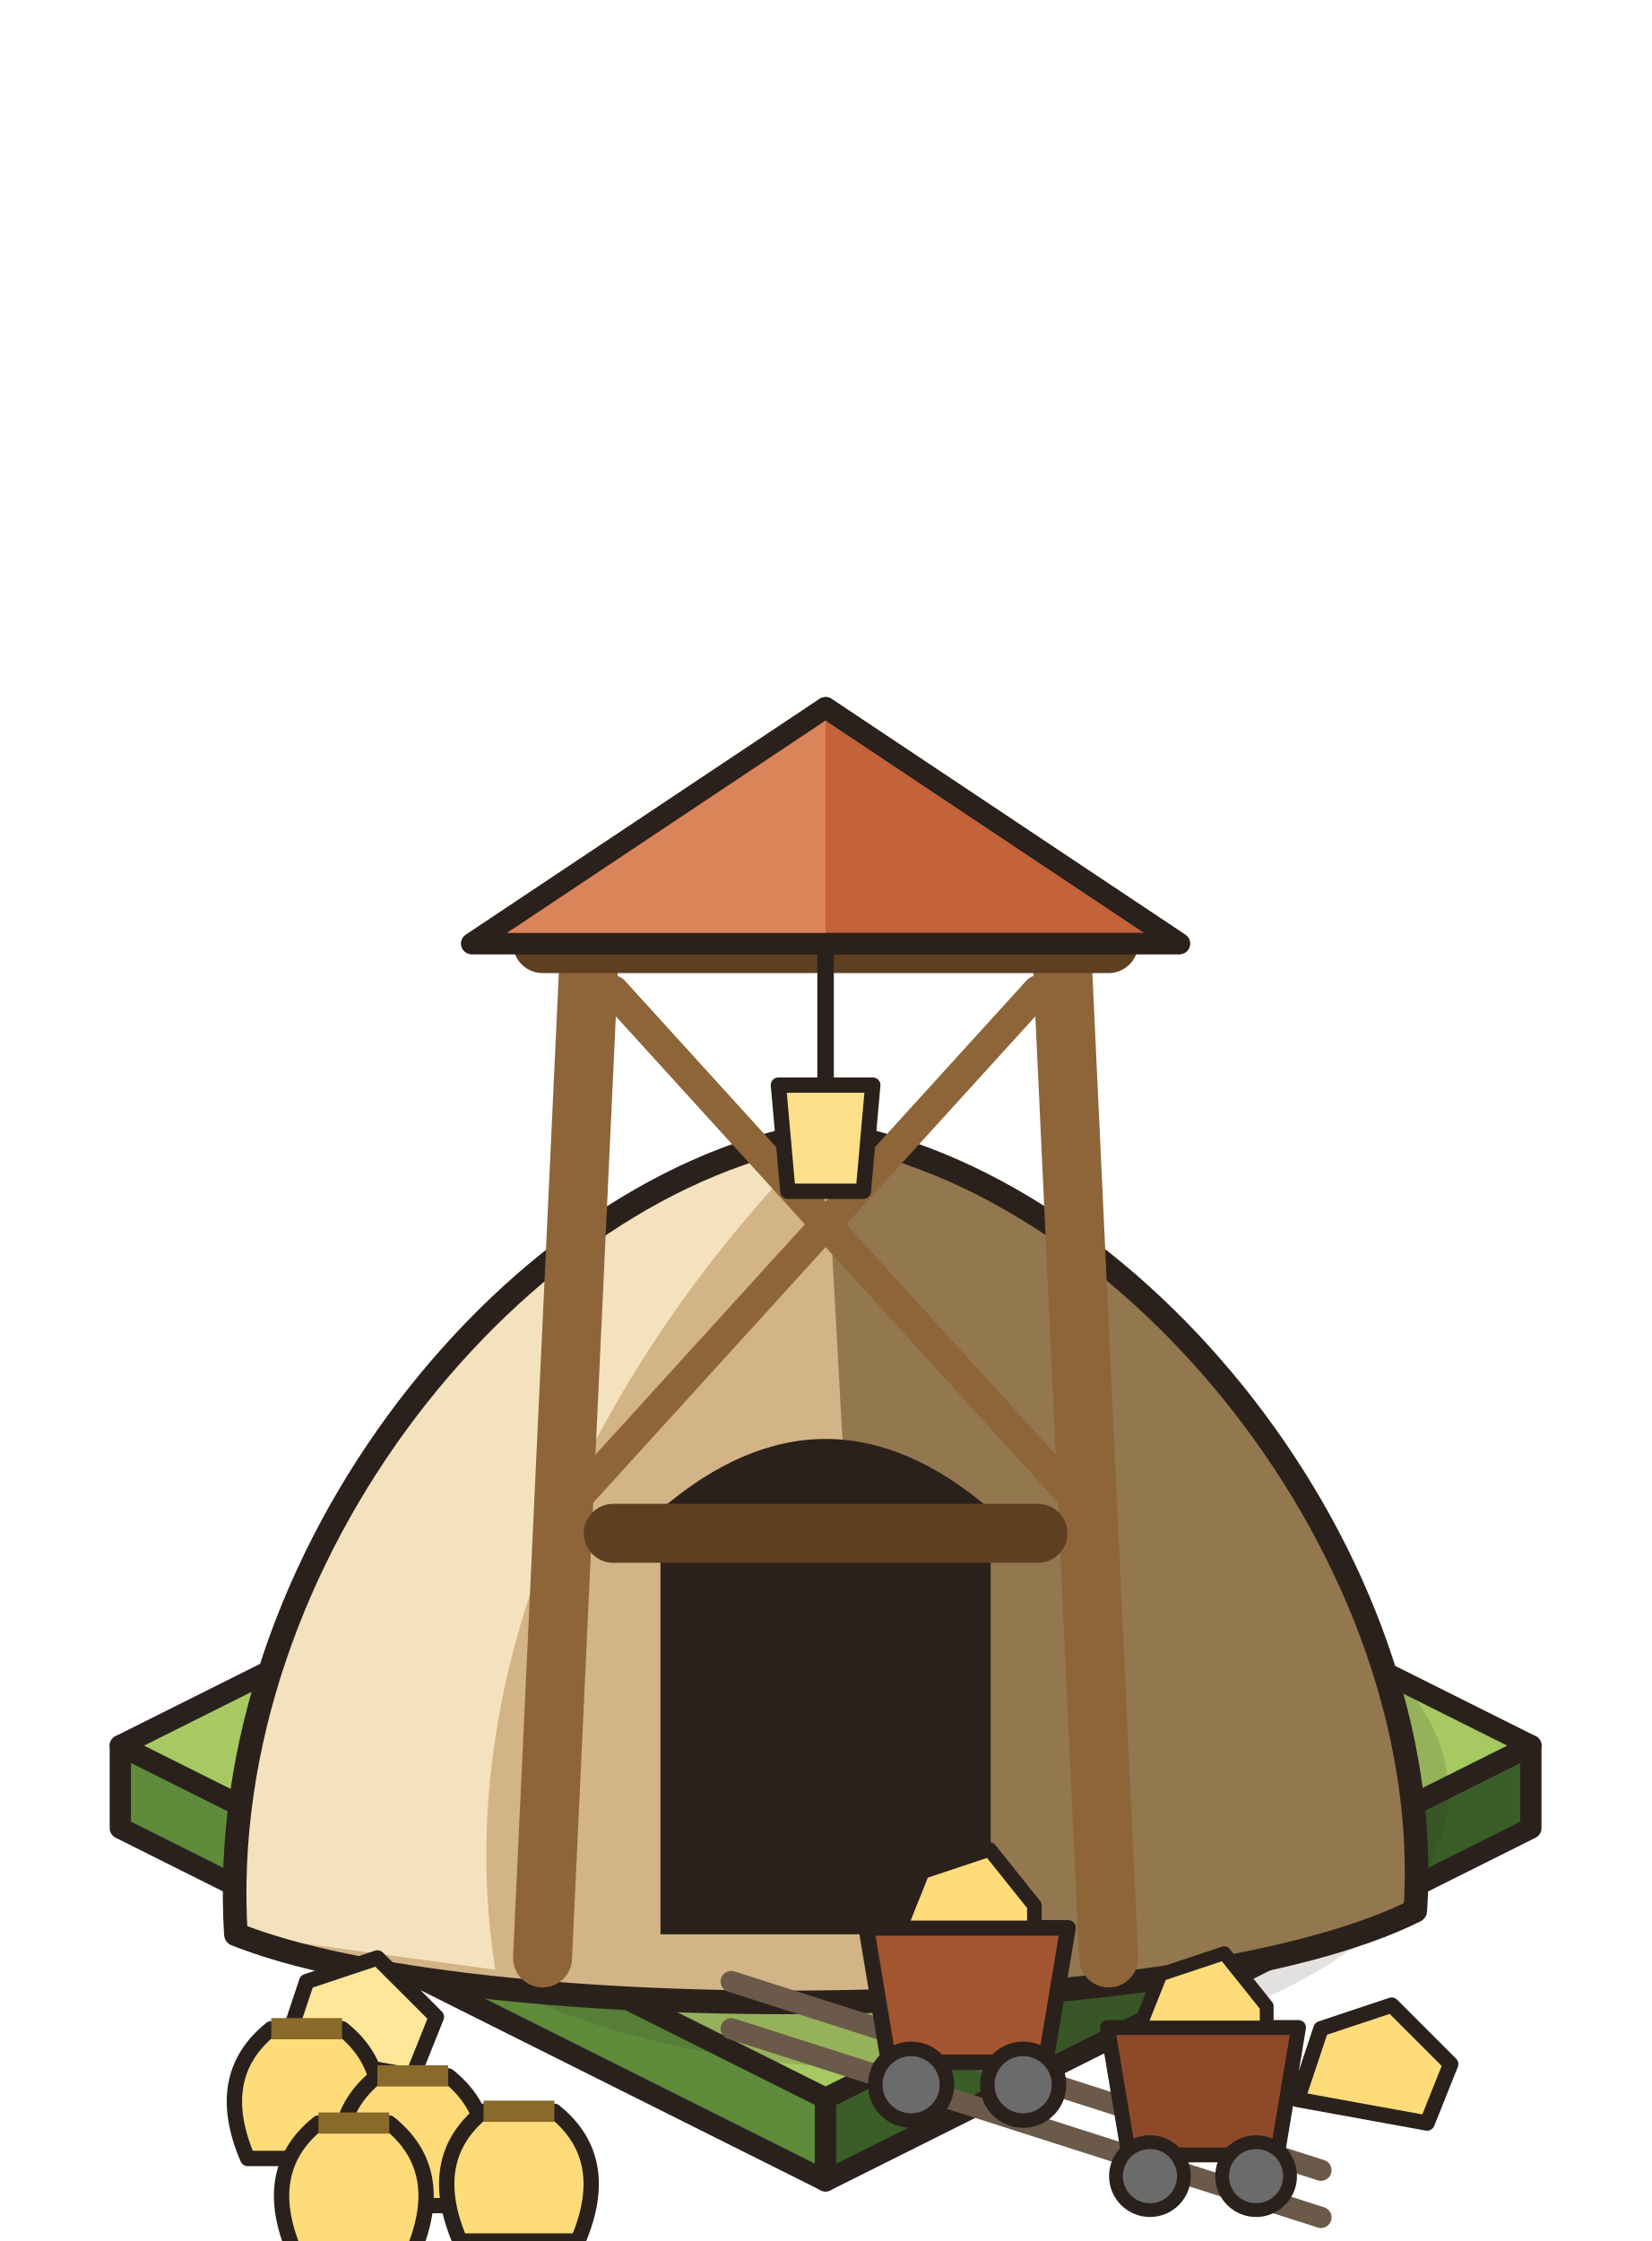
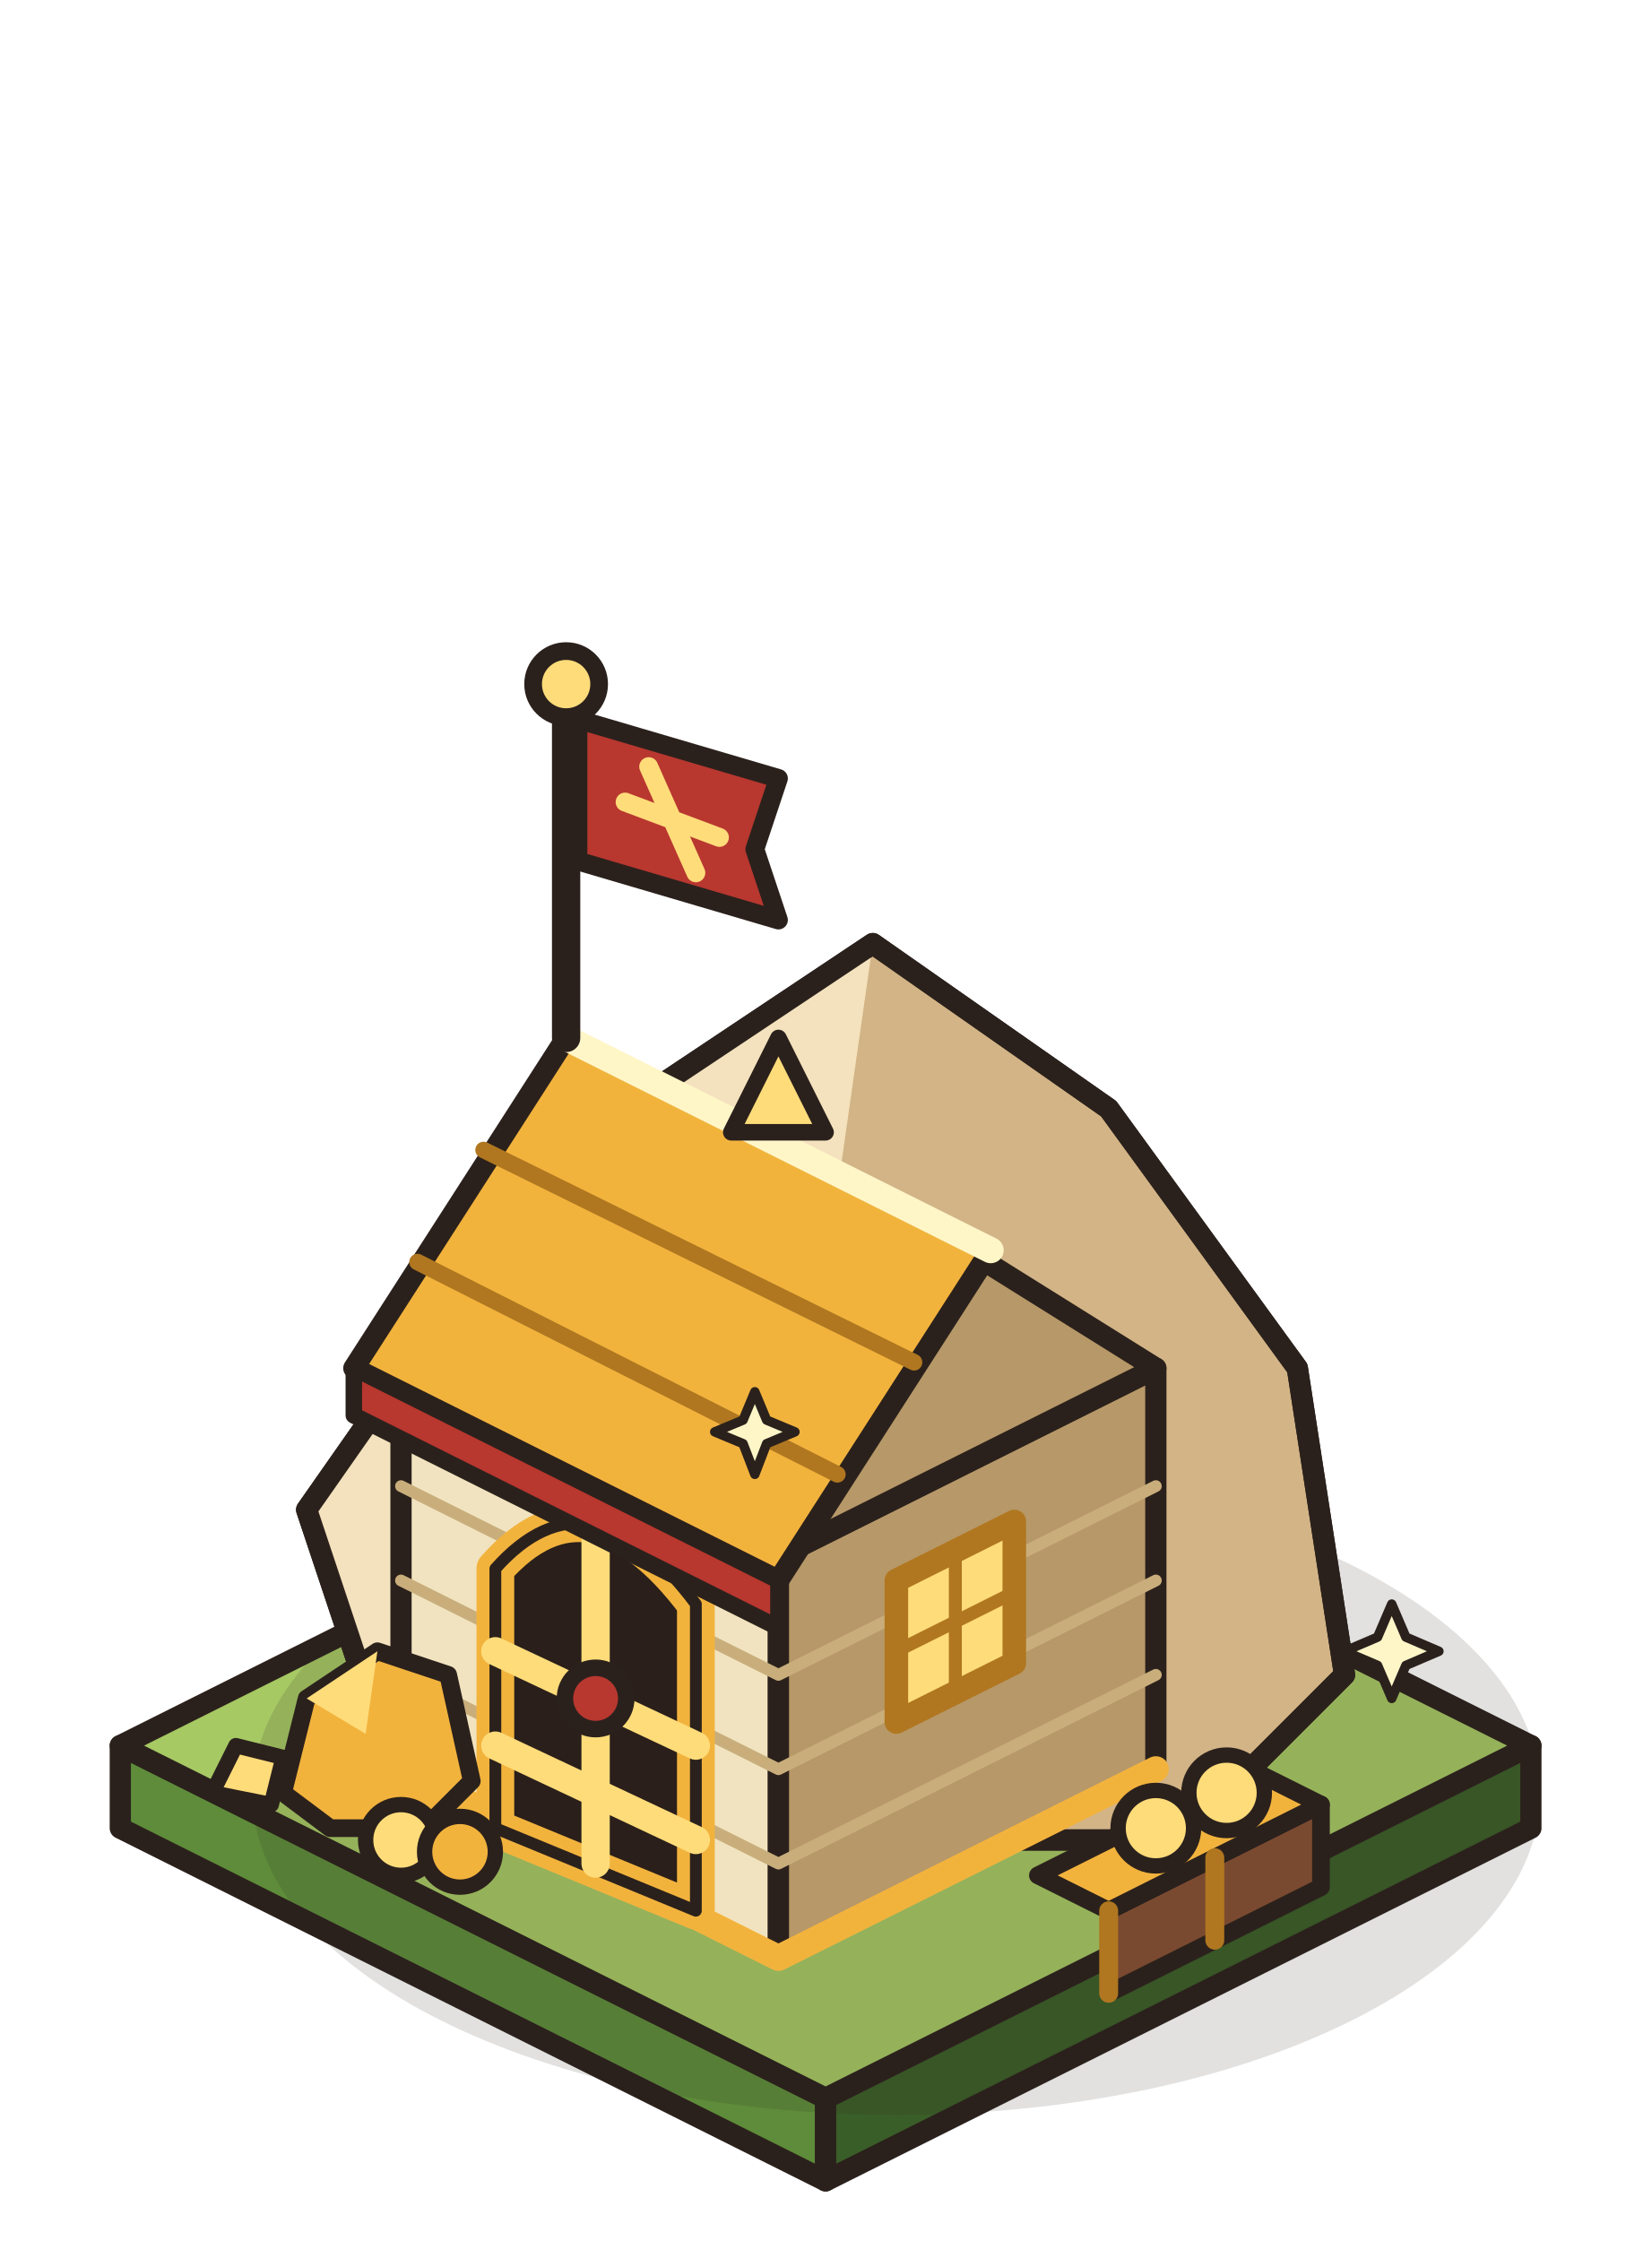
<svg xmlns="http://www.w3.org/2000/svg" viewBox="-70 -122 140 190" width="280" height="380">
  <path d="M-59.8 26L0 55.9L0 62.9L-59.8 33Z" fill="#5E8C3A" stroke="#2B211C" stroke-width="1.8" stroke-linejoin="round" />
  <path d="M59.8 26L0 55.9L0 62.9L59.8 33Z" fill="#3A5E27" stroke="#2B211C" stroke-width="1.8" stroke-linejoin="round" />
  <path d="M0 -3.9L59.8 26L0 55.9L-59.8 26Z" fill="#A6C964" stroke="#2B211C" stroke-width="1.8" stroke-linejoin="round" />
-   <ellipse cx="6" cy="30" rx="46.8" ry="23.4" fill="#2B211C" opacity="0.14" />
-   <path d="M-50 42C-52 10 -26 -22 0 -26C26 -22 52 10 50 40C30 50 -30 50 -50 42Z" fill="#D2B486" />
-   <path d="M0 -26C26 -22 52 10 50 40C36 46 14 47 4 47Z" fill="#93774F" />
-   <path d="M-50 42C-52 10 -26 -22 0 -26C-20 -6 -32 20 -28 45Z" fill="#F4E2BE" />
-   <path d="M-50 42C-52 10 -26 -22 0 -26C26 -22 52 10 50 40C30 50 -30 50 -50 42Z" fill="none" stroke="#2B211C" stroke-width="2" stroke-linejoin="round" />
-   <path d="M-14 42L-14 6Q0 -6 14 6L14 42Z" fill="#2B211C" />
-   <path d="M-24 44L-20 -42M24 44L20 -42" fill="none" stroke="#8E6539" stroke-width="5" stroke-linecap="round" />
-   <path d="M-24 -42L24 -42M-18 8L18 8" fill="none" stroke="#5E3F22" stroke-width="5" stroke-linecap="round" />
-   <path d="M-22 6L18 -38M22 6L-18 -38" fill="none" stroke="#8E6539" stroke-width="2.6" stroke-linecap="round" />
-   <path d="M-30 -42L0 -62L30 -42Z" fill="#C4623A" stroke="#2B211C" stroke-width="1.8" stroke-linejoin="round" />
-   <path d="M-30 -42L0 -62L0 -42Z" fill="#DB8359" />
-   <path d="M-30 -42L0 -62L30 -42Z" fill="none" stroke="#2B211C" stroke-width="1.8" stroke-linejoin="round" />
-   <path d="M0 -42L0 -30" fill="none" stroke="#2B211C" stroke-width="1.4" />
-   <path d="M-4 -30L4 -30L3.2 -21L-3.2 -21Z" fill="#FFE08A" stroke="#2B211C" stroke-width="1.3" stroke-linejoin="round" />
-   <path d="M-8 46L42 62M-8 50L42 66" fill="none" stroke="#6B5A4A" stroke-width="1.8" stroke-linecap="round" />
-   <g class="anim-cart">
-     <g transform="translate(12 50) scale(0.95)">
-       <path d="M-9 -9L9 -9L7 3L-7 3Z" fill="#A3562F" stroke="#2B211C" stroke-width="1.4" stroke-linejoin="round" />
-       <path d="M-6 -9L-4 -14L2 -16L6 -11L6 -9Z" fill="#FFDC7A" stroke="#2B211C" stroke-width="1.3" stroke-linejoin="round" />
-       <circle cx="-5" cy="5" r="3.2" fill="#6B6B6B" stroke="#2B211C" stroke-width="1.3" />
-       <circle cx="5" cy="5" r="3.2" fill="#6B6B6B" stroke="#2B211C" stroke-width="1.3" />
-     </g>
-     <g transform="translate(32 58) scale(0.9)">
-       <path d="M-9 -9L9 -9L7 3L-7 3Z" fill="#8E4A28" stroke="#2B211C" stroke-width="1.4" stroke-linejoin="round" />
-       <path d="M-6 -9L-4 -14L2 -16L6 -11L6 -9Z" fill="#FFDC7A" stroke="#2B211C" stroke-width="1.3" stroke-linejoin="round" />
-       <circle cx="-5" cy="5" r="3.2" fill="#6B6B6B" stroke="#2B211C" stroke-width="1.3" />
-       <circle cx="5" cy="5" r="3.2" fill="#6B6B6B" stroke="#2B211C" stroke-width="1.3" />
-     </g>
-   </g>
-   <path d="M40 56L42 50L48 48L53 53L51 58Z" fill="#FFDC7A" stroke="#2B211C" stroke-width="1.3" stroke-linejoin="round" />
-   <path d="M-46 52L-44 46L-38 44L-33 49L-35 54Z" fill="#FFE79A" stroke="#2B211C" stroke-width="1.3" stroke-linejoin="round" />
-   <g transform="translate(-44 56)">
-     <path d="M-5 5Q-8 -2 -3 -6L3 -6Q8 -2 5 5Z" fill="#FFDC7A" stroke="#2B211C" stroke-width="1.3" stroke-linejoin="round" />
-     <path d="M-3 -6L3 -6" fill="none" stroke="#8A6A2A" stroke-width="1.8" />
-   </g>
-   <g transform="translate(-35 60)">
-     <path d="M-5 5Q-8 -2 -3 -6L3 -6Q8 -2 5 5Z" fill="#FFDC7A" stroke="#2B211C" stroke-width="1.3" stroke-linejoin="round" />
-     <path d="M-3 -6L3 -6" fill="none" stroke="#8A6A2A" stroke-width="1.8" />
-   </g>
-   <g transform="translate(-26 63)">
-     <path d="M-5 5Q-8 -2 -3 -6L3 -6Q8 -2 5 5Z" fill="#FFDC7A" stroke="#2B211C" stroke-width="1.3" stroke-linejoin="round" />
-     <path d="M-3 -6L3 -6" fill="none" stroke="#8A6A2A" stroke-width="1.8" />
-   </g>
-   <g transform="translate(-40 64)">
-     <path d="M-5 5Q-8 -2 -3 -6L3 -6Q8 -2 5 5Z" fill="#FFDC7A" stroke="#2B211C" stroke-width="1.3" stroke-linejoin="round" />
-     <path d="M-3 -6L3 -6" fill="none" stroke="#8A6A2A" stroke-width="1.8" />
+   <ellipse cx="6" cy="30" rx="54.6" ry="27.3" fill="#2B211C" opacity="0.14" />
+   <g stroke="#2B211C" stroke-width="1.8" stroke-linejoin="round" stroke-linecap="round">
+     <path d="M-38 24L-44 6L-30 -14L-14 -30L4 -42L24 -28L40 -6L44 20L30 34L-10 34Z" fill="#D2B486" />
+     <path d="M-44 6L-30 -14L-14 -30L4 -42L0 -14L-20 0L-30 22L-38 24Z" fill="#F4E2BE" stroke="none" />
+     <path d="M-38 24L-44 6L-30 -14L-14 -30L4 -42L24 -28L40 -6L44 20L30 34L-10 34Z" fill="none" />
+     <path d="M-36 -6L-4 10L-4 44L-36 28Z" fill="#F1E3BF" />
+     <path d="M-4 10L28 -6L28 28L-4 44Z" fill="#B79868" />
+     <path d="M-36 4L-4 20M-36 12L-4 28M-36 20L-4 36M-4 20L28 4M-4 28L28 12M-4 36L28 20" fill="none" stroke="#C9AE7C" stroke-width="1" />
+     <path d="M-4 10L28 -6L12 -16Z" fill="#B79868" />
+     <path d="M-36 -6L-4 10M-36 28L-4 44M-4 44L28 28" fill="none" stroke="#F2B33D" stroke-width="2.2" />
+     <path d="M-28 33L-28 11Q-20 2 -11 14L-11 40Z" fill="#2A1F1A" stroke="#F2B33D" stroke-width="3.2" />
+     <path d="M-28 33L-28 11Q-20 2 -11 14L-11 40Z" fill="none" stroke-width="1" />
+     <path d="M-28 18L-11 26M-28 26L-11 34M-19.5 7L-19.5 36" fill="none" stroke="#FFDC7A" stroke-width="2.4" />
+     <circle cx="-19.5" cy="22" r="2.6" fill="#B8372F" stroke-width="1.4" />
+     <path d="M6 12L16 7L16 19L6 24Z" fill="#FFDC7A" stroke="#B07720" stroke-width="2" />
+     <path d="M11 9.5L11 21.5M6 18L16 13" fill="none" stroke="#B07720" stroke-width="1.1" />
+     <path d="M-40 -6L-4 12L14 -16L-22 -34Z" fill="#F2B33D" />
+     <path d="M-34.6 -15L1 3M-29 -24.5L7.5 -6.5" fill="none" stroke="#B07720" stroke-width="1.4" />
+     <path d="M-22 -34L14 -16" fill="none" stroke="#FFF6C8" stroke-width="2.2" />
+     <path d="M-40 -6L-4 12L-4 16L-40 -2Z" fill="#B8372F" stroke-width="1.4" />
+     <path d="M-22 -34L-22 -62" fill="none" stroke-width="2.4" />
+     <path d="M-21 -61L-4 -56L-6 -50L-4 -44L-21 -49Z" fill="#B8372F" stroke-width="1.6" />
+     <path d="M-17 -54L-9 -51M-15 -57L-11 -48" fill="none" stroke="#FFDC7A" stroke-width="1.6" />
+     <circle cx="-22" cy="-64" r="2.8" fill="#FFDC7A" stroke-width="1.5" />
+     <path d="M-8 -26L-4 -34L0 -26Z" fill="#FFDC7A" stroke-width="1.4" />
+     <path d="M-46 30L-44 22L-38 18L-32 20L-30 29L-34 33L-42 33Z" fill="#F2B33D" stroke-width="1.5" />
+     <path d="M-44 22L-38 18L-39 25Z" fill="#FFDC7A" stroke="none" />
+     <path d="M-52 30L-50 26L-46 27L-47 31Z" fill="#FFDC7A" stroke-width="1.3" />
+     <circle cx="-36" cy="34" r="3" fill="#FFDC7A" stroke-width="1.3" />
+     <circle cx="-31" cy="35" r="3" fill="#F2B33D" stroke-width="1.3" />
+     <path d="M24 40L42 31L42 38L24 47Z" fill="#7A4A30" stroke-width="1.5" />
+     <path d="M24 40L42 31L36 28L18 37Z" fill="#F2B33D" stroke-width="1.5" />
+     <path d="M24 40L24 47M33 35.5L33 42.5" fill="none" stroke="#B07720" stroke-width="1.6" />
+     <circle cx="28" cy="33" r="3.2" fill="#FFDC7A" stroke-width="1.3" />
+     <circle cx="34" cy="30" r="3.2" fill="#FFDC7A" stroke-width="1.3" />
+     <path d="M48 14L49.2 16.8L52 18L49.2 19.2L48 22L46.8 19.2L44 18L46.8 16.8Z" fill="#FFF6C8" stroke-width="0.8" />
+     <path d="M-6 -4L-5 -1.6L-2.6 -0.6L-5 0.4L-6 3L-7 0.4L-9.4 -0.6L-7 -1.6Z" fill="#FFF6C8" stroke-width="0.8" />
  </g>
</svg>
